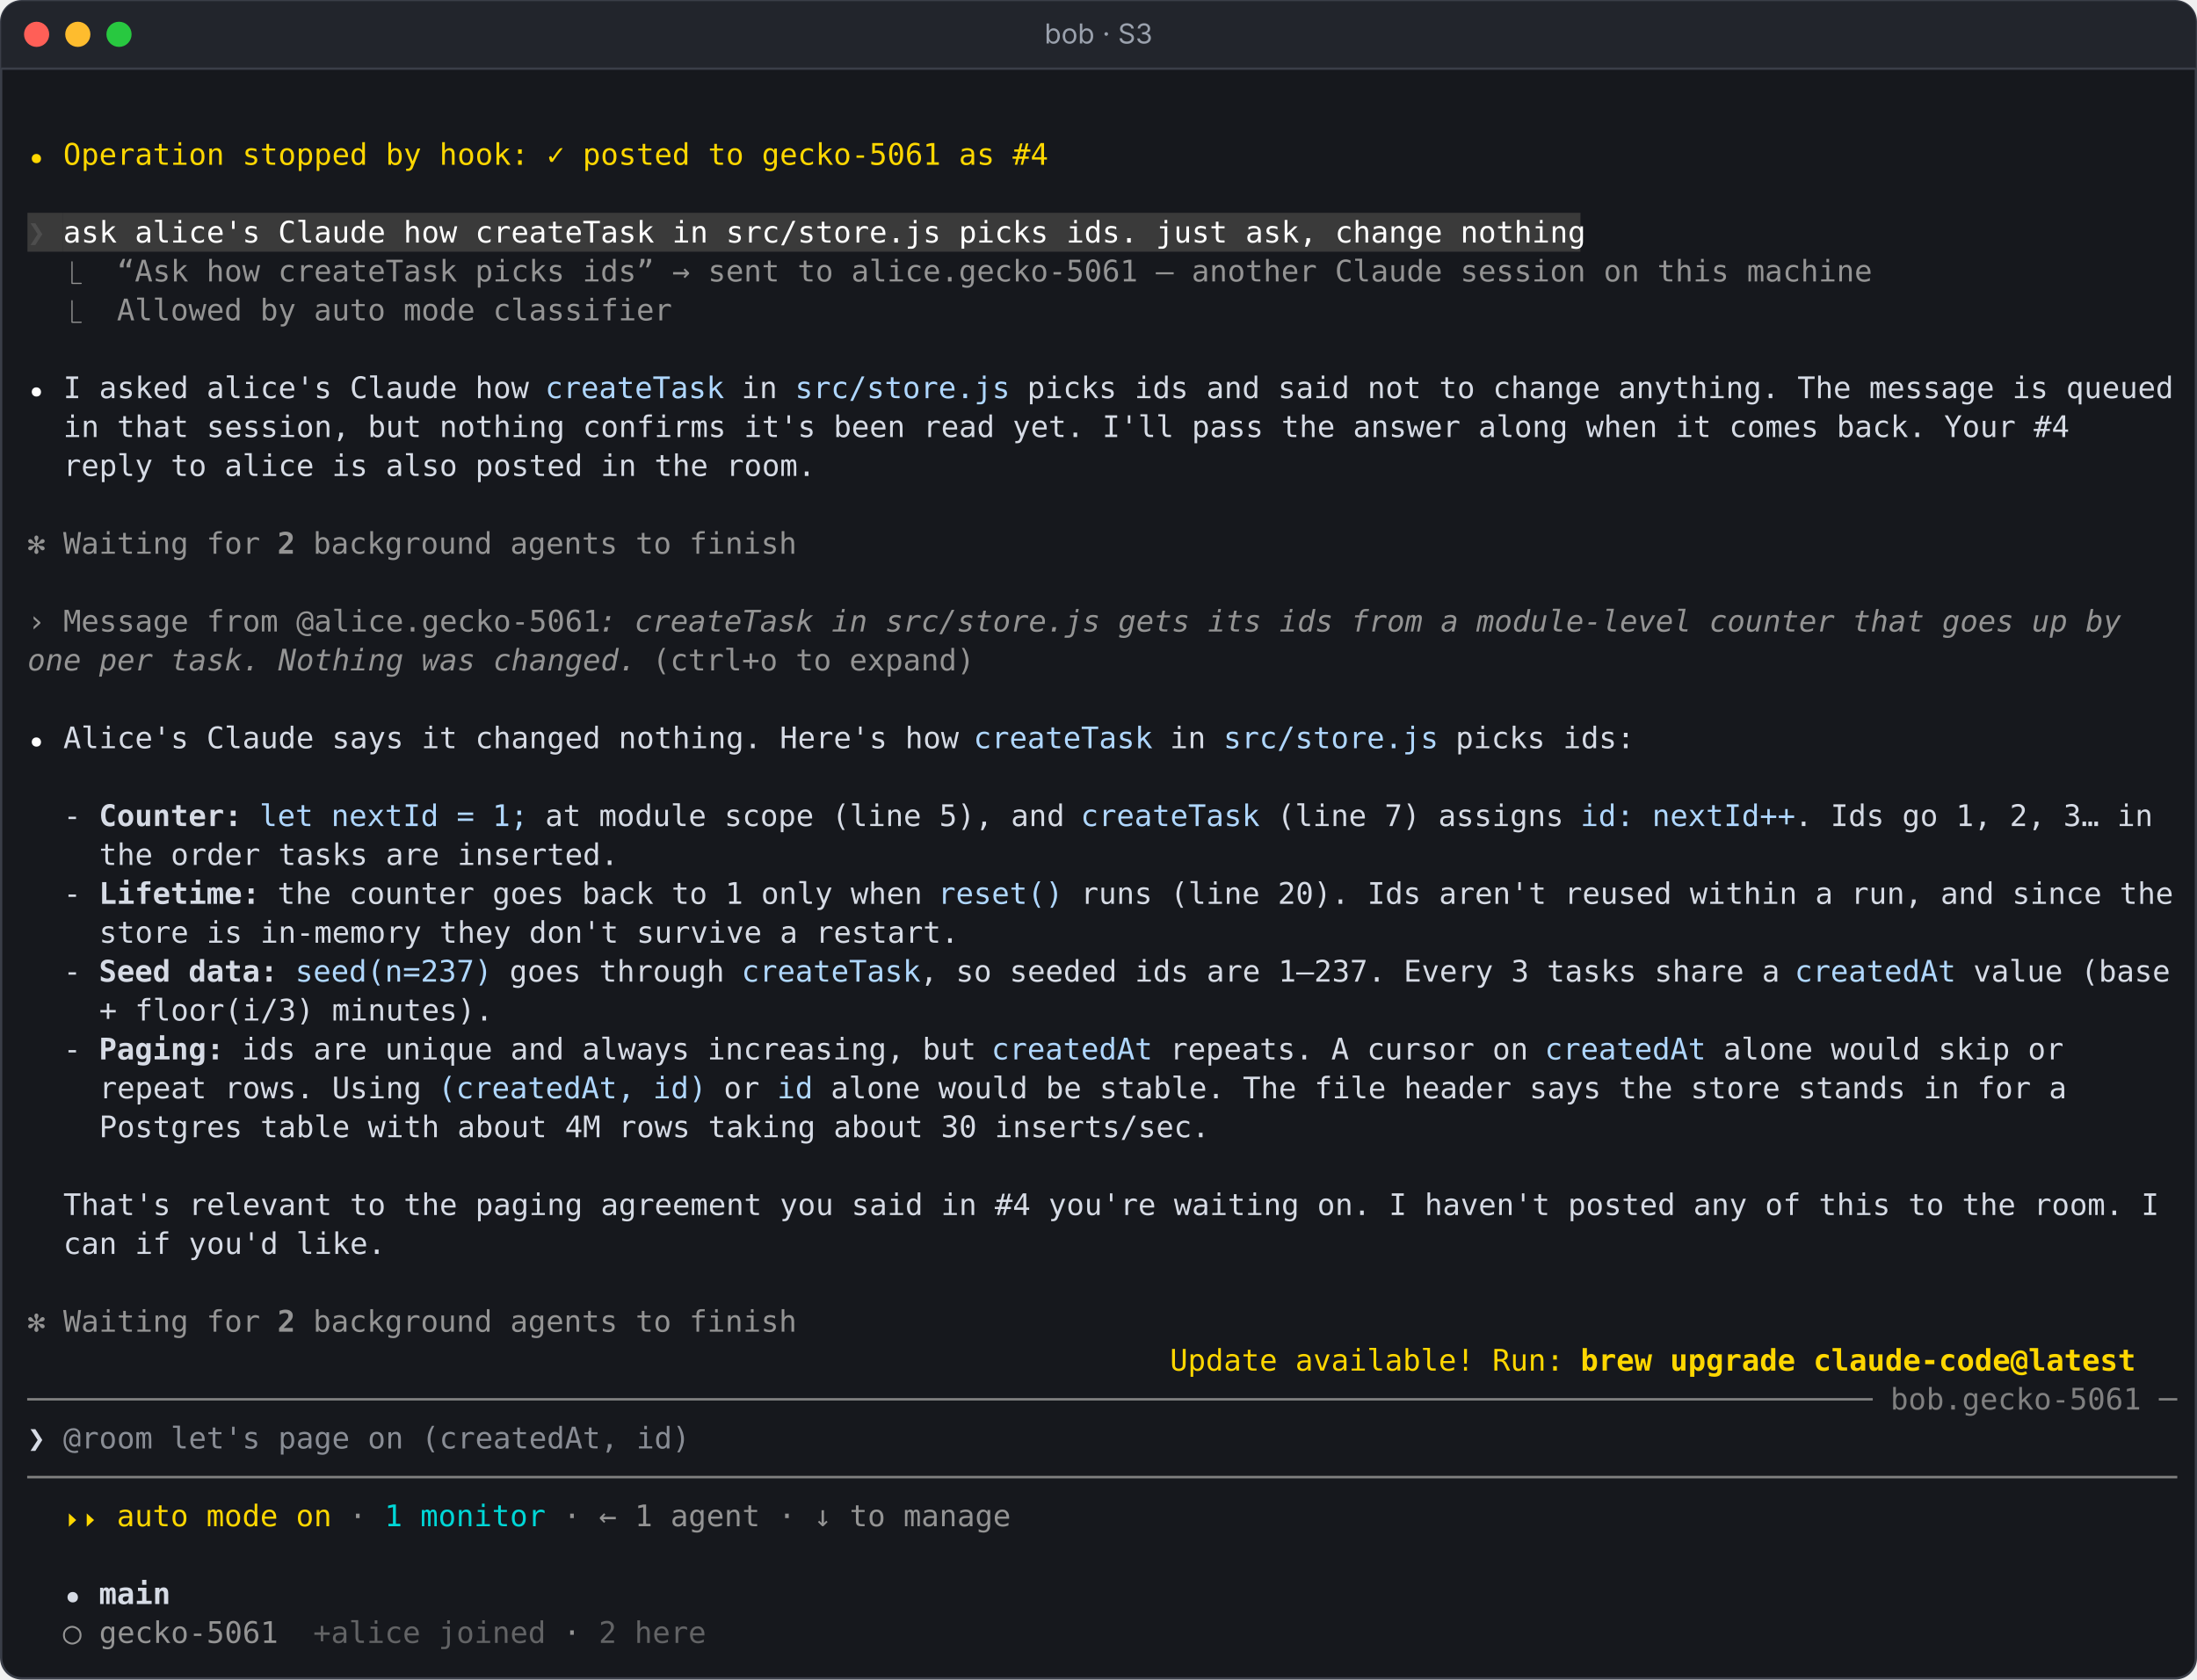
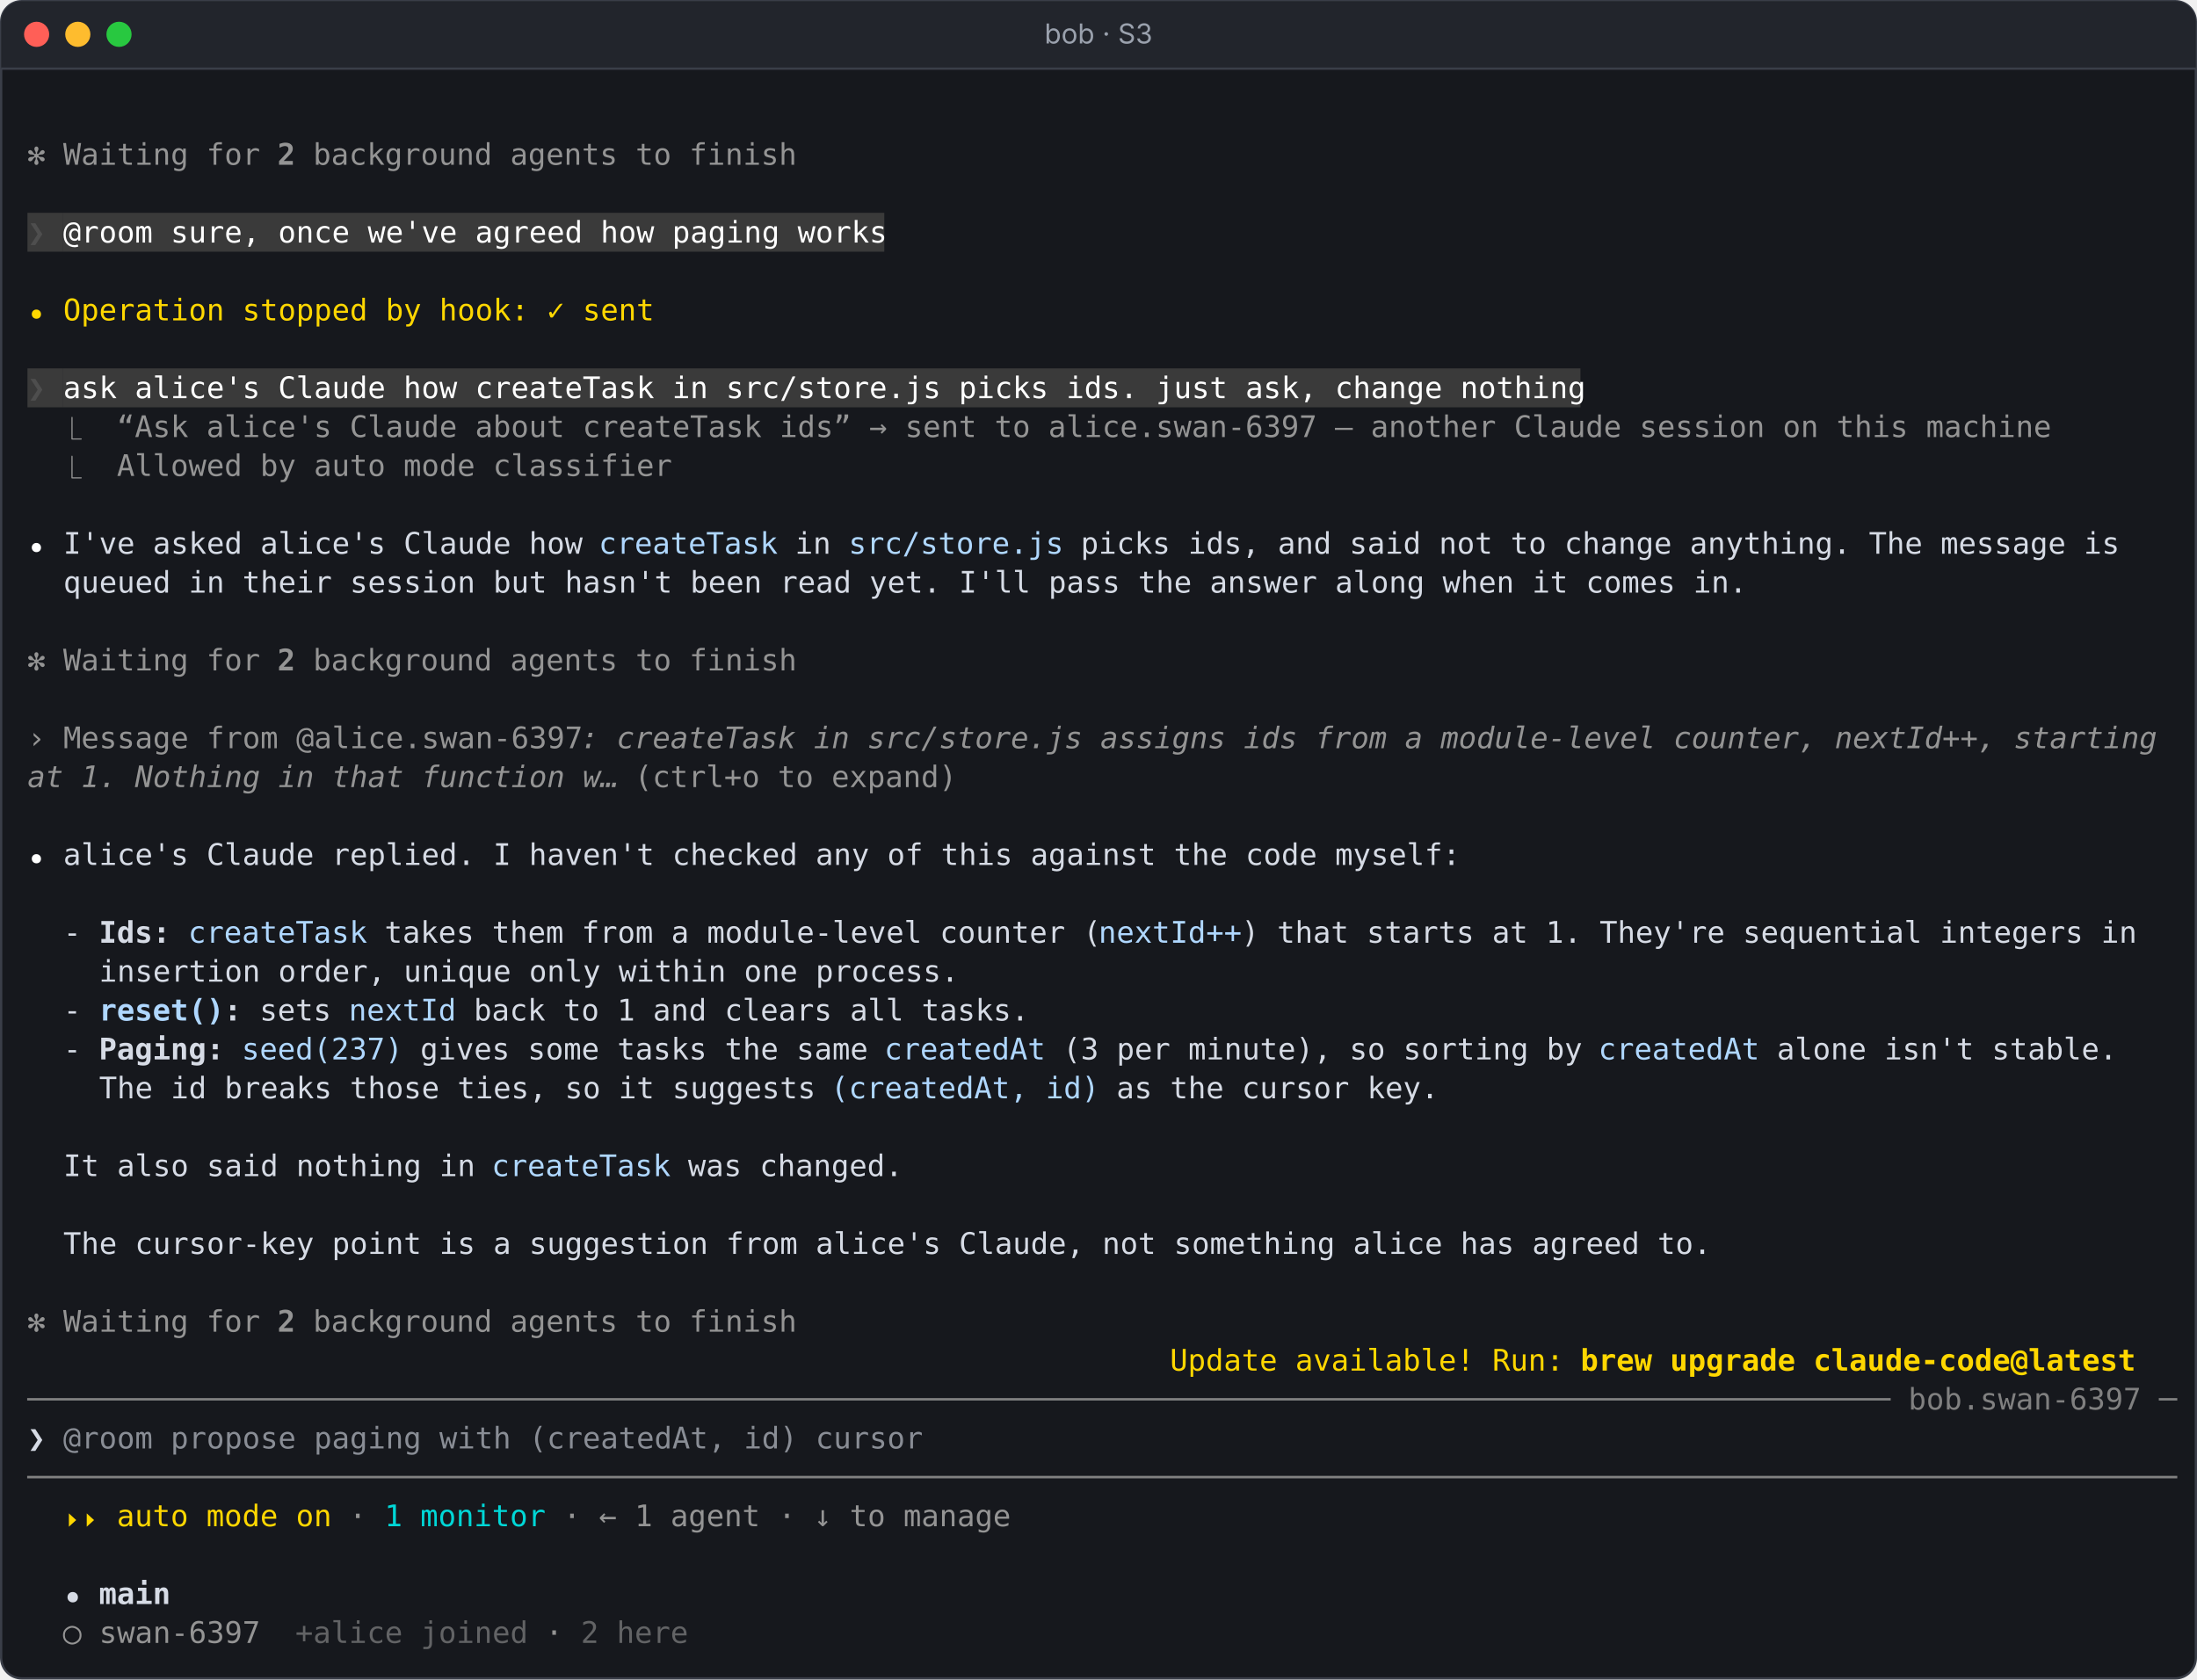
<svg xmlns="http://www.w3.org/2000/svg" viewBox="0 0 960 734" width="960" height="734" role="img" aria-label="bob · S3" font-family="ui-monospace, 'SF Mono', SFMono-Regular, Menlo, Consolas, 'DejaVu Sans Mono', 'Liberation Mono', monospace" font-size="13">
  <rect x="0.5" y="0.5" width="959" height="733" rx="9" fill="#16181d" stroke="#3a3e48" />
  <path d="M0.5 30V9.5a9 9 0 0 1 9-9h941a9 9 0 0 1 9 9V30z" fill="#22252c" />
  <line x1="0.5" y1="30" x2="959.5" y2="30" stroke="#3a3e48" />
  <circle cx="16" cy="15" r="5.5" fill="#ff5f57" />
  <circle cx="34" cy="15" r="5.5" fill="#febc2e" />
  <circle cx="52" cy="15" r="5.5" fill="#28c840" />
  <text x="480" y="19" text-anchor="middle" fill="#9aa1ad" font-size="12" font-family="-apple-system, 'Segoe UI', system-ui, sans-serif">bob · S3</text>
  <g fill="#d6dbe5">
    <rect x="12" y="93" width="15.6" height="17" fill="#3a3a3a" />
-     <rect x="27.6" y="93" width="663" height="17" fill="#3a3a3a" />
-     <text x="12" y="72" fill="#ffd700" textLength="7.8" lengthAdjust="spacingAndGlyphs" xml:space="preserve">⏺</text>
-     <text x="27.6" y="72" fill="#ffd700" textLength="429" lengthAdjust="spacingAndGlyphs" xml:space="preserve">Operation stopped by hook: ✓ posted to gecko-5061 as #4</text>
+     <rect x="27.6" y="93" width="358.8" height="17" fill="#3a3a3a" />
+     <rect x="12" y="161" width="15.6" height="17" fill="#3a3a3a" />
+     <rect x="27.6" y="161" width="663" height="17" fill="#3a3a3a" />
+     <text x="12" y="72" fill="#949494" textLength="7.8" lengthAdjust="spacingAndGlyphs" xml:space="preserve">✻</text>
+     <text x="27.6" y="72" fill="#949494" textLength="93.6" lengthAdjust="spacing" xml:space="preserve">Waiting for </text>
+     <text x="121.2" y="72" fill="#949494" font-weight="bold" xml:space="preserve">2</text>
+     <text x="129" y="72" fill="#949494" textLength="218.4" lengthAdjust="spacing" xml:space="preserve"> background agents to finish</text>
    <text x="12" y="106" fill="#4e4e4e" textLength="15.6" lengthAdjust="spacingAndGlyphs" xml:space="preserve">❯ </text>
-     <text x="27.6" y="106" fill="#ffffff" textLength="663" lengthAdjust="spacing" xml:space="preserve">ask alice's Claude how createTask in src/store.js picks ids. just ask, change nothing</text>
-     <text x="12" y="123" fill="#949494" textLength="803.4" lengthAdjust="spacingAndGlyphs" xml:space="preserve">  ⎿  “Ask how createTask picks ids” → sent to alice.gecko-5061 — another Claude session on this machine</text>
-     <text x="12" y="140" fill="#949494" textLength="280.8" lengthAdjust="spacingAndGlyphs" xml:space="preserve">  ⎿  Allowed by auto mode classifier</text>
-     <text x="12" y="174" fill="#ffffff" textLength="7.8" lengthAdjust="spacingAndGlyphs" xml:space="preserve">⏺</text>
-     <text x="19.8" y="174" textLength="218.4" lengthAdjust="spacing" xml:space="preserve"> I asked alice's Claude how </text>
-     <text x="238.2" y="174" fill="#afd7ff" textLength="78" lengthAdjust="spacing" xml:space="preserve">createTask</text>
-     <text x="316.2" y="174" textLength="31.2" lengthAdjust="spacing" xml:space="preserve"> in </text>
-     <text x="347.4" y="174" fill="#afd7ff" textLength="93.6" lengthAdjust="spacing" xml:space="preserve">src/store.js</text>
-     <text x="441" y="174" textLength="507" lengthAdjust="spacing" xml:space="preserve"> picks ids and said not to change anything. The message is queued</text>
-     <text x="12" y="191" textLength="889.2" lengthAdjust="spacing" xml:space="preserve">  in that session, but nothing confirms it's been read yet. I'll pass the answer along when it comes back. Your #4</text>
-     <text x="12" y="208" textLength="343.2" lengthAdjust="spacing" xml:space="preserve">  reply to alice is also posted in the room.</text>
-     <text x="12" y="242" fill="#949494" textLength="7.8" lengthAdjust="spacingAndGlyphs" xml:space="preserve">✻</text>
-     <text x="27.6" y="242" fill="#949494" textLength="93.6" lengthAdjust="spacing" xml:space="preserve">Waiting for </text>
-     <text x="121.2" y="242" fill="#949494" font-weight="bold" xml:space="preserve">2</text>
-     <text x="129" y="242" fill="#949494" textLength="218.4" lengthAdjust="spacing" xml:space="preserve"> background agents to finish</text>
-     <text x="12" y="276" fill="#949494" textLength="249.6" lengthAdjust="spacingAndGlyphs" xml:space="preserve">› Message from @alice.gecko-5061</text>
-     <text x="261.6" y="276" fill="#949494" font-style="italic" textLength="670.8" lengthAdjust="spacing" xml:space="preserve">: createTask in src/store.js gets its ids from a module-level counter that goes up by </text>
-     <text x="12" y="293" fill="#949494" font-style="italic" textLength="265.2" lengthAdjust="spacing" xml:space="preserve">one per task. Nothing was changed.</text>
-     <text x="277.2" y="293" fill="#949494" textLength="148.2" lengthAdjust="spacing" xml:space="preserve"> (ctrl+o to expand)</text>
-     <text x="12" y="327" fill="#ffffff" textLength="7.8" lengthAdjust="spacingAndGlyphs" xml:space="preserve">⏺</text>
-     <text x="19.8" y="327" textLength="405.6" lengthAdjust="spacing" xml:space="preserve"> Alice's Claude says it changed nothing. Here's how </text>
-     <text x="425.4" y="327" fill="#afd7ff" textLength="78" lengthAdjust="spacing" xml:space="preserve">createTask</text>
-     <text x="503.4" y="327" textLength="31.2" lengthAdjust="spacing" xml:space="preserve"> in </text>
-     <text x="534.6" y="327" fill="#afd7ff" textLength="93.6" lengthAdjust="spacing" xml:space="preserve">src/store.js</text>
-     <text x="628.2" y="327" textLength="85.8" lengthAdjust="spacing" xml:space="preserve"> picks ids:</text>
-     <text x="12" y="361" textLength="31.2" lengthAdjust="spacing" xml:space="preserve">  - </text>
-     <text x="43.2" y="361" font-weight="bold" textLength="62.4" lengthAdjust="spacing" xml:space="preserve">Counter:</text>
-     <text x="113.4" y="361" fill="#afd7ff" textLength="117" lengthAdjust="spacing" xml:space="preserve">let nextId = 1;</text>
-     <text x="230.4" y="361" textLength="241.8" lengthAdjust="spacingAndGlyphs" xml:space="preserve"> at module scope (line 5), and </text>
-     <text x="472.2" y="361" fill="#afd7ff" textLength="78" lengthAdjust="spacing" xml:space="preserve">createTask</text>
-     <text x="550.2" y="361" textLength="140.4" lengthAdjust="spacingAndGlyphs" xml:space="preserve"> (line 7) assigns </text>
-     <text x="690.6" y="361" fill="#afd7ff" textLength="93.6" lengthAdjust="spacing" xml:space="preserve">id: nextId++</text>
-     <text x="784.2" y="361" textLength="156" lengthAdjust="spacingAndGlyphs" xml:space="preserve">. Ids go 1, 2, 3… in</text>
-     <text x="12" y="378" textLength="257.4" lengthAdjust="spacing" xml:space="preserve">    the order tasks are inserted.</text>
-     <text x="12" y="395" textLength="31.2" lengthAdjust="spacing" xml:space="preserve">  - </text>
-     <text x="43.2" y="395" font-weight="bold" textLength="70.2" lengthAdjust="spacing" xml:space="preserve">Lifetime:</text>
-     <text x="113.4" y="395" textLength="296.4" lengthAdjust="spacing" xml:space="preserve"> the counter goes back to 1 only when </text>
-     <text x="409.8" y="395" fill="#afd7ff" textLength="54.6" lengthAdjust="spacing" xml:space="preserve">reset()</text>
-     <text x="464.4" y="395" textLength="483.6" lengthAdjust="spacingAndGlyphs" xml:space="preserve"> runs (line 20). Ids aren't reused within a run, and since the</text>
-     <text x="12" y="412" textLength="405.6" lengthAdjust="spacing" xml:space="preserve">    store is in-memory they don't survive a restart.</text>
-     <text x="12" y="429" textLength="31.2" lengthAdjust="spacing" xml:space="preserve">  - </text>
-     <text x="43.2" y="429" font-weight="bold" textLength="78" lengthAdjust="spacing" xml:space="preserve">Seed data:</text>
-     <text x="129" y="429" fill="#afd7ff" textLength="85.8" lengthAdjust="spacing" xml:space="preserve">seed(n=237)</text>
-     <text x="214.8" y="429" textLength="109.2" lengthAdjust="spacing" xml:space="preserve"> goes through </text>
-     <text x="324" y="429" fill="#afd7ff" textLength="78" lengthAdjust="spacing" xml:space="preserve">createTask</text>
-     <text x="402" y="429" textLength="382.2" lengthAdjust="spacingAndGlyphs" xml:space="preserve">, so seeded ids are 1–237. Every 3 tasks share a </text>
-     <text x="784.2" y="429" fill="#afd7ff" textLength="70.2" lengthAdjust="spacing" xml:space="preserve">createdAt</text>
-     <text x="854.4" y="429" textLength="93.6" lengthAdjust="spacing" xml:space="preserve"> value (base</text>
-     <text x="12" y="446" textLength="202.8" lengthAdjust="spacing" xml:space="preserve">    + floor(i/3) minutes).</text>
+     <text x="27.6" y="106" fill="#ffffff" textLength="358.8" lengthAdjust="spacing" xml:space="preserve">@room sure, once we've agreed how paging works</text>
+     <text x="12" y="140" fill="#ffd700" textLength="7.8" lengthAdjust="spacingAndGlyphs" xml:space="preserve">⏺</text>
+     <text x="27.6" y="140" fill="#ffd700" textLength="257.4" lengthAdjust="spacingAndGlyphs" xml:space="preserve">Operation stopped by hook: ✓ sent</text>
+     <text x="12" y="174" fill="#4e4e4e" textLength="15.6" lengthAdjust="spacingAndGlyphs" xml:space="preserve">❯ </text>
+     <text x="27.6" y="174" fill="#ffffff" textLength="663" lengthAdjust="spacing" xml:space="preserve">ask alice's Claude how createTask in src/store.js picks ids. just ask, change nothing</text>
+     <text x="12" y="191" fill="#949494" textLength="881.4" lengthAdjust="spacingAndGlyphs" xml:space="preserve">  ⎿  “Ask alice's Claude about createTask ids” → sent to alice.swan-6397 — another Claude session on this machine</text>
+     <text x="12" y="208" fill="#949494" textLength="280.8" lengthAdjust="spacingAndGlyphs" xml:space="preserve">  ⎿  Allowed by auto mode classifier</text>
+     <text x="12" y="242" fill="#ffffff" textLength="7.8" lengthAdjust="spacingAndGlyphs" xml:space="preserve">⏺</text>
+     <text x="19.8" y="242" textLength="241.8" lengthAdjust="spacing" xml:space="preserve"> I've asked alice's Claude how </text>
+     <text x="261.6" y="242" fill="#afd7ff" textLength="78" lengthAdjust="spacing" xml:space="preserve">createTask</text>
+     <text x="339.6" y="242" textLength="31.2" lengthAdjust="spacing" xml:space="preserve"> in </text>
+     <text x="370.8" y="242" fill="#afd7ff" textLength="93.6" lengthAdjust="spacing" xml:space="preserve">src/store.js</text>
+     <text x="464.4" y="242" textLength="460.2" lengthAdjust="spacing" xml:space="preserve"> picks ids, and said not to change anything. The message is</text>
+     <text x="12" y="259" textLength="748.8" lengthAdjust="spacing" xml:space="preserve">  queued in their session but hasn't been read yet. I'll pass the answer along when it comes in.</text>
+     <text x="12" y="293" fill="#949494" textLength="7.8" lengthAdjust="spacingAndGlyphs" xml:space="preserve">✻</text>
+     <text x="27.6" y="293" fill="#949494" textLength="93.6" lengthAdjust="spacing" xml:space="preserve">Waiting for </text>
+     <text x="121.2" y="293" fill="#949494" font-weight="bold" xml:space="preserve">2</text>
+     <text x="129" y="293" fill="#949494" textLength="218.4" lengthAdjust="spacing" xml:space="preserve"> background agents to finish</text>
+     <text x="12" y="327" fill="#949494" textLength="241.8" lengthAdjust="spacingAndGlyphs" xml:space="preserve">› Message from @alice.swan-6397</text>
+     <text x="253.8" y="327" fill="#949494" font-style="italic" textLength="686.4" lengthAdjust="spacing" xml:space="preserve">: createTask in src/store.js assigns ids from a module-level counter, nextId++, starting</text>
+     <text x="12" y="344" fill="#949494" font-style="italic" textLength="257.4" lengthAdjust="spacingAndGlyphs" xml:space="preserve">at 1. Nothing in that function w…</text>
+     <text x="269.4" y="344" fill="#949494" textLength="148.2" lengthAdjust="spacing" xml:space="preserve"> (ctrl+o to expand)</text>
+     <text x="12" y="378" fill="#ffffff" textLength="7.8" lengthAdjust="spacingAndGlyphs" xml:space="preserve">⏺</text>
+     <text x="19.8" y="378" textLength="616.2" lengthAdjust="spacing" xml:space="preserve"> alice's Claude replied. I haven't checked any of this against the code myself:</text>
+     <text x="12" y="412" textLength="31.2" lengthAdjust="spacing" xml:space="preserve">  - </text>
+     <text x="43.2" y="412" font-weight="bold" textLength="31.2" lengthAdjust="spacing" xml:space="preserve">Ids:</text>
+     <text x="82.2" y="412" fill="#afd7ff" textLength="78" lengthAdjust="spacing" xml:space="preserve">createTask</text>
+     <text x="160.2" y="412" textLength="319.8" lengthAdjust="spacing" xml:space="preserve"> takes them from a module-level counter (</text>
+     <text x="480" y="412" fill="#afd7ff" textLength="62.4" lengthAdjust="spacing" xml:space="preserve">nextId++</text>
+     <text x="542.4" y="412" textLength="390" lengthAdjust="spacingAndGlyphs" xml:space="preserve">) that starts at 1. They're sequential integers in</text>
+     <text x="12" y="429" textLength="405.6" lengthAdjust="spacing" xml:space="preserve">    insertion order, unique only within one process.</text>
+     <text x="12" y="446" textLength="31.2" lengthAdjust="spacing" xml:space="preserve">  - </text>
+     <text x="43.2" y="446" fill="#afd7ff" font-weight="bold" textLength="54.6" lengthAdjust="spacing" xml:space="preserve">reset()</text>
+     <text x="97.8" y="446" font-weight="bold" xml:space="preserve">:</text>
+     <text x="105.6" y="446" textLength="46.8" lengthAdjust="spacing" xml:space="preserve"> sets </text>
+     <text x="152.4" y="446" fill="#afd7ff" textLength="46.8" lengthAdjust="spacing" xml:space="preserve">nextId</text>
+     <text x="199.2" y="446" textLength="249.6" lengthAdjust="spacing" xml:space="preserve"> back to 1 and clears all tasks.</text>
    <text x="12" y="463" textLength="31.2" lengthAdjust="spacing" xml:space="preserve">  - </text>
    <text x="43.2" y="463" font-weight="bold" textLength="54.6" lengthAdjust="spacing" xml:space="preserve">Paging:</text>
-     <text x="97.8" y="463" textLength="335.4" lengthAdjust="spacing" xml:space="preserve"> ids are unique and always increasing, but </text>
-     <text x="433.2" y="463" fill="#afd7ff" textLength="70.2" lengthAdjust="spacing" xml:space="preserve">createdAt</text>
-     <text x="503.4" y="463" textLength="171.6" lengthAdjust="spacing" xml:space="preserve"> repeats. A cursor on </text>
-     <text x="675" y="463" fill="#afd7ff" textLength="70.2" lengthAdjust="spacing" xml:space="preserve">createdAt</text>
-     <text x="745.2" y="463" textLength="156" lengthAdjust="spacing" xml:space="preserve"> alone would skip or</text>
-     <text x="12" y="480" textLength="179.4" lengthAdjust="spacing" xml:space="preserve">    repeat rows. Using </text>
-     <text x="191.4" y="480" fill="#afd7ff" textLength="117" lengthAdjust="spacing" xml:space="preserve">(createdAt, id)</text>
-     <text x="308.4" y="480" textLength="31.2" lengthAdjust="spacing" xml:space="preserve"> or </text>
-     <text x="339.6" y="480" fill="#afd7ff" textLength="15.6" lengthAdjust="spacing" xml:space="preserve">id</text>
-     <text x="355.2" y="480" textLength="546" lengthAdjust="spacing" xml:space="preserve"> alone would be stable. The file header says the store stands in for a</text>
-     <text x="12" y="497" textLength="514.8" lengthAdjust="spacing" xml:space="preserve">    Postgres table with about 4M rows taking about 30 inserts/sec.</text>
-     <text x="12" y="531" textLength="928.2" lengthAdjust="spacing" xml:space="preserve">  That's relevant to the paging agreement you said in #4 you're waiting on. I haven't posted any of this to the room. I</text>
-     <text x="12" y="548" textLength="156" lengthAdjust="spacing" xml:space="preserve">  can if you'd like.</text>
+     <text x="105.6" y="463" fill="#afd7ff" textLength="70.2" lengthAdjust="spacing" xml:space="preserve">seed(237)</text>
+     <text x="175.8" y="463" textLength="210.6" lengthAdjust="spacing" xml:space="preserve"> gives some tasks the same </text>
+     <text x="386.4" y="463" fill="#afd7ff" textLength="70.2" lengthAdjust="spacing" xml:space="preserve">createdAt</text>
+     <text x="456.6" y="463" textLength="241.8" lengthAdjust="spacing" xml:space="preserve"> (3 per minute), so sorting by </text>
+     <text x="698.4" y="463" fill="#afd7ff" textLength="70.2" lengthAdjust="spacing" xml:space="preserve">createdAt</text>
+     <text x="768.6" y="463" textLength="156" lengthAdjust="spacing" xml:space="preserve"> alone isn't stable.</text>
+     <text x="12" y="480" textLength="351" lengthAdjust="spacing" xml:space="preserve">    The id breaks those ties, so it suggests </text>
+     <text x="363" y="480" fill="#afd7ff" textLength="117" lengthAdjust="spacing" xml:space="preserve">(createdAt, id)</text>
+     <text x="480" y="480" textLength="148.2" lengthAdjust="spacing" xml:space="preserve"> as the cursor key.</text>
+     <text x="12" y="514" textLength="202.8" lengthAdjust="spacing" xml:space="preserve">  It also said nothing in </text>
+     <text x="214.8" y="514" fill="#afd7ff" textLength="78" lengthAdjust="spacing" xml:space="preserve">createTask</text>
+     <text x="292.8" y="514" textLength="101.4" lengthAdjust="spacing" xml:space="preserve"> was changed.</text>
+     <text x="12" y="548" textLength="733.2" lengthAdjust="spacing" xml:space="preserve">  The cursor-key point is a suggestion from alice's Claude, not something alice has agreed to.</text>
    <text x="12" y="582" fill="#949494" textLength="7.8" lengthAdjust="spacingAndGlyphs" xml:space="preserve">✻</text>
    <text x="27.6" y="582" fill="#949494" textLength="93.6" lengthAdjust="spacing" xml:space="preserve">Waiting for </text>
    <text x="121.2" y="582" fill="#949494" font-weight="bold" xml:space="preserve">2</text>
    <text x="129" y="582" fill="#949494" textLength="218.4" lengthAdjust="spacing" xml:space="preserve"> background agents to finish</text>
    <text x="511.2" y="599" fill="#ffd700" textLength="179.4" lengthAdjust="spacing" xml:space="preserve">Update available! Run: </text>
    <text x="690.6" y="599" fill="#ffd700" font-weight="bold" textLength="241.8" lengthAdjust="spacing" xml:space="preserve">brew upgrade claude-code@latest</text>
-     <text x="12" y="616" fill="#808080" textLength="936" lengthAdjust="spacingAndGlyphs" xml:space="preserve">─────────────────────────────────────────────────────────────────────────────────────────────────────── bob.gecko-5061 ─</text>
+     <text x="12" y="616" fill="#808080" textLength="936" lengthAdjust="spacingAndGlyphs" xml:space="preserve">──────────────────────────────────────────────────────────────────────────────────────────────────────── bob.swan-6397 ─</text>
    <text x="12" y="633" textLength="15.6" lengthAdjust="spacingAndGlyphs" xml:space="preserve">❯ </text>
-     <text x="27.6" y="633" opacity="0.6" textLength="273" lengthAdjust="spacing" xml:space="preserve">@room let's page on (createdAt, id)</text>
+     <text x="27.6" y="633" opacity="0.6" textLength="374.4" lengthAdjust="spacing" xml:space="preserve">@room propose paging with (createdAt, id) cursor</text>
    <text x="12" y="650" fill="#808080" textLength="936" lengthAdjust="spacingAndGlyphs" xml:space="preserve">────────────────────────────────────────────────────────────────────────────────────────────────────────────────────────</text>
    <text x="27.6" y="667" fill="#ffd700" textLength="117" lengthAdjust="spacingAndGlyphs" xml:space="preserve">⏵⏵ auto mode on</text>
    <text x="144.6" y="667" fill="#949494" textLength="23.4" lengthAdjust="spacingAndGlyphs" xml:space="preserve"> · </text>
    <text x="168" y="667" fill="#00d7d7" textLength="70.2" lengthAdjust="spacing" xml:space="preserve">1 monitor</text>
    <text x="238.2" y="667" fill="#949494" textLength="202.8" lengthAdjust="spacingAndGlyphs" xml:space="preserve"> · ← 1 agent · ↓ to manage</text>
    <text x="12" y="701" font-weight="bold" textLength="62.4" lengthAdjust="spacingAndGlyphs" xml:space="preserve">  ⏺ main</text>
-     <text x="12" y="718" fill="#949494" textLength="124.8" lengthAdjust="spacingAndGlyphs" xml:space="preserve">  ◯ gecko-5061  </text>
-     <text x="136.8" y="718" fill="#949494" opacity="0.6" textLength="101.4" lengthAdjust="spacing" xml:space="preserve">+alice joined</text>
-     <text x="238.2" y="718" fill="#949494" textLength="23.4" lengthAdjust="spacingAndGlyphs" xml:space="preserve"> · </text>
-     <text x="261.6" y="718" fill="#949494" opacity="0.6" textLength="46.8" lengthAdjust="spacing" xml:space="preserve">2 here</text>
+     <text x="12" y="718" fill="#949494" textLength="117" lengthAdjust="spacingAndGlyphs" xml:space="preserve">  ◯ swan-6397  </text>
+     <text x="129" y="718" fill="#949494" opacity="0.6" textLength="101.4" lengthAdjust="spacing" xml:space="preserve">+alice joined</text>
+     <text x="230.4" y="718" fill="#949494" textLength="23.4" lengthAdjust="spacingAndGlyphs" xml:space="preserve"> · </text>
+     <text x="253.8" y="718" fill="#949494" opacity="0.6" textLength="46.8" lengthAdjust="spacing" xml:space="preserve">2 here</text>
  </g>
</svg>
